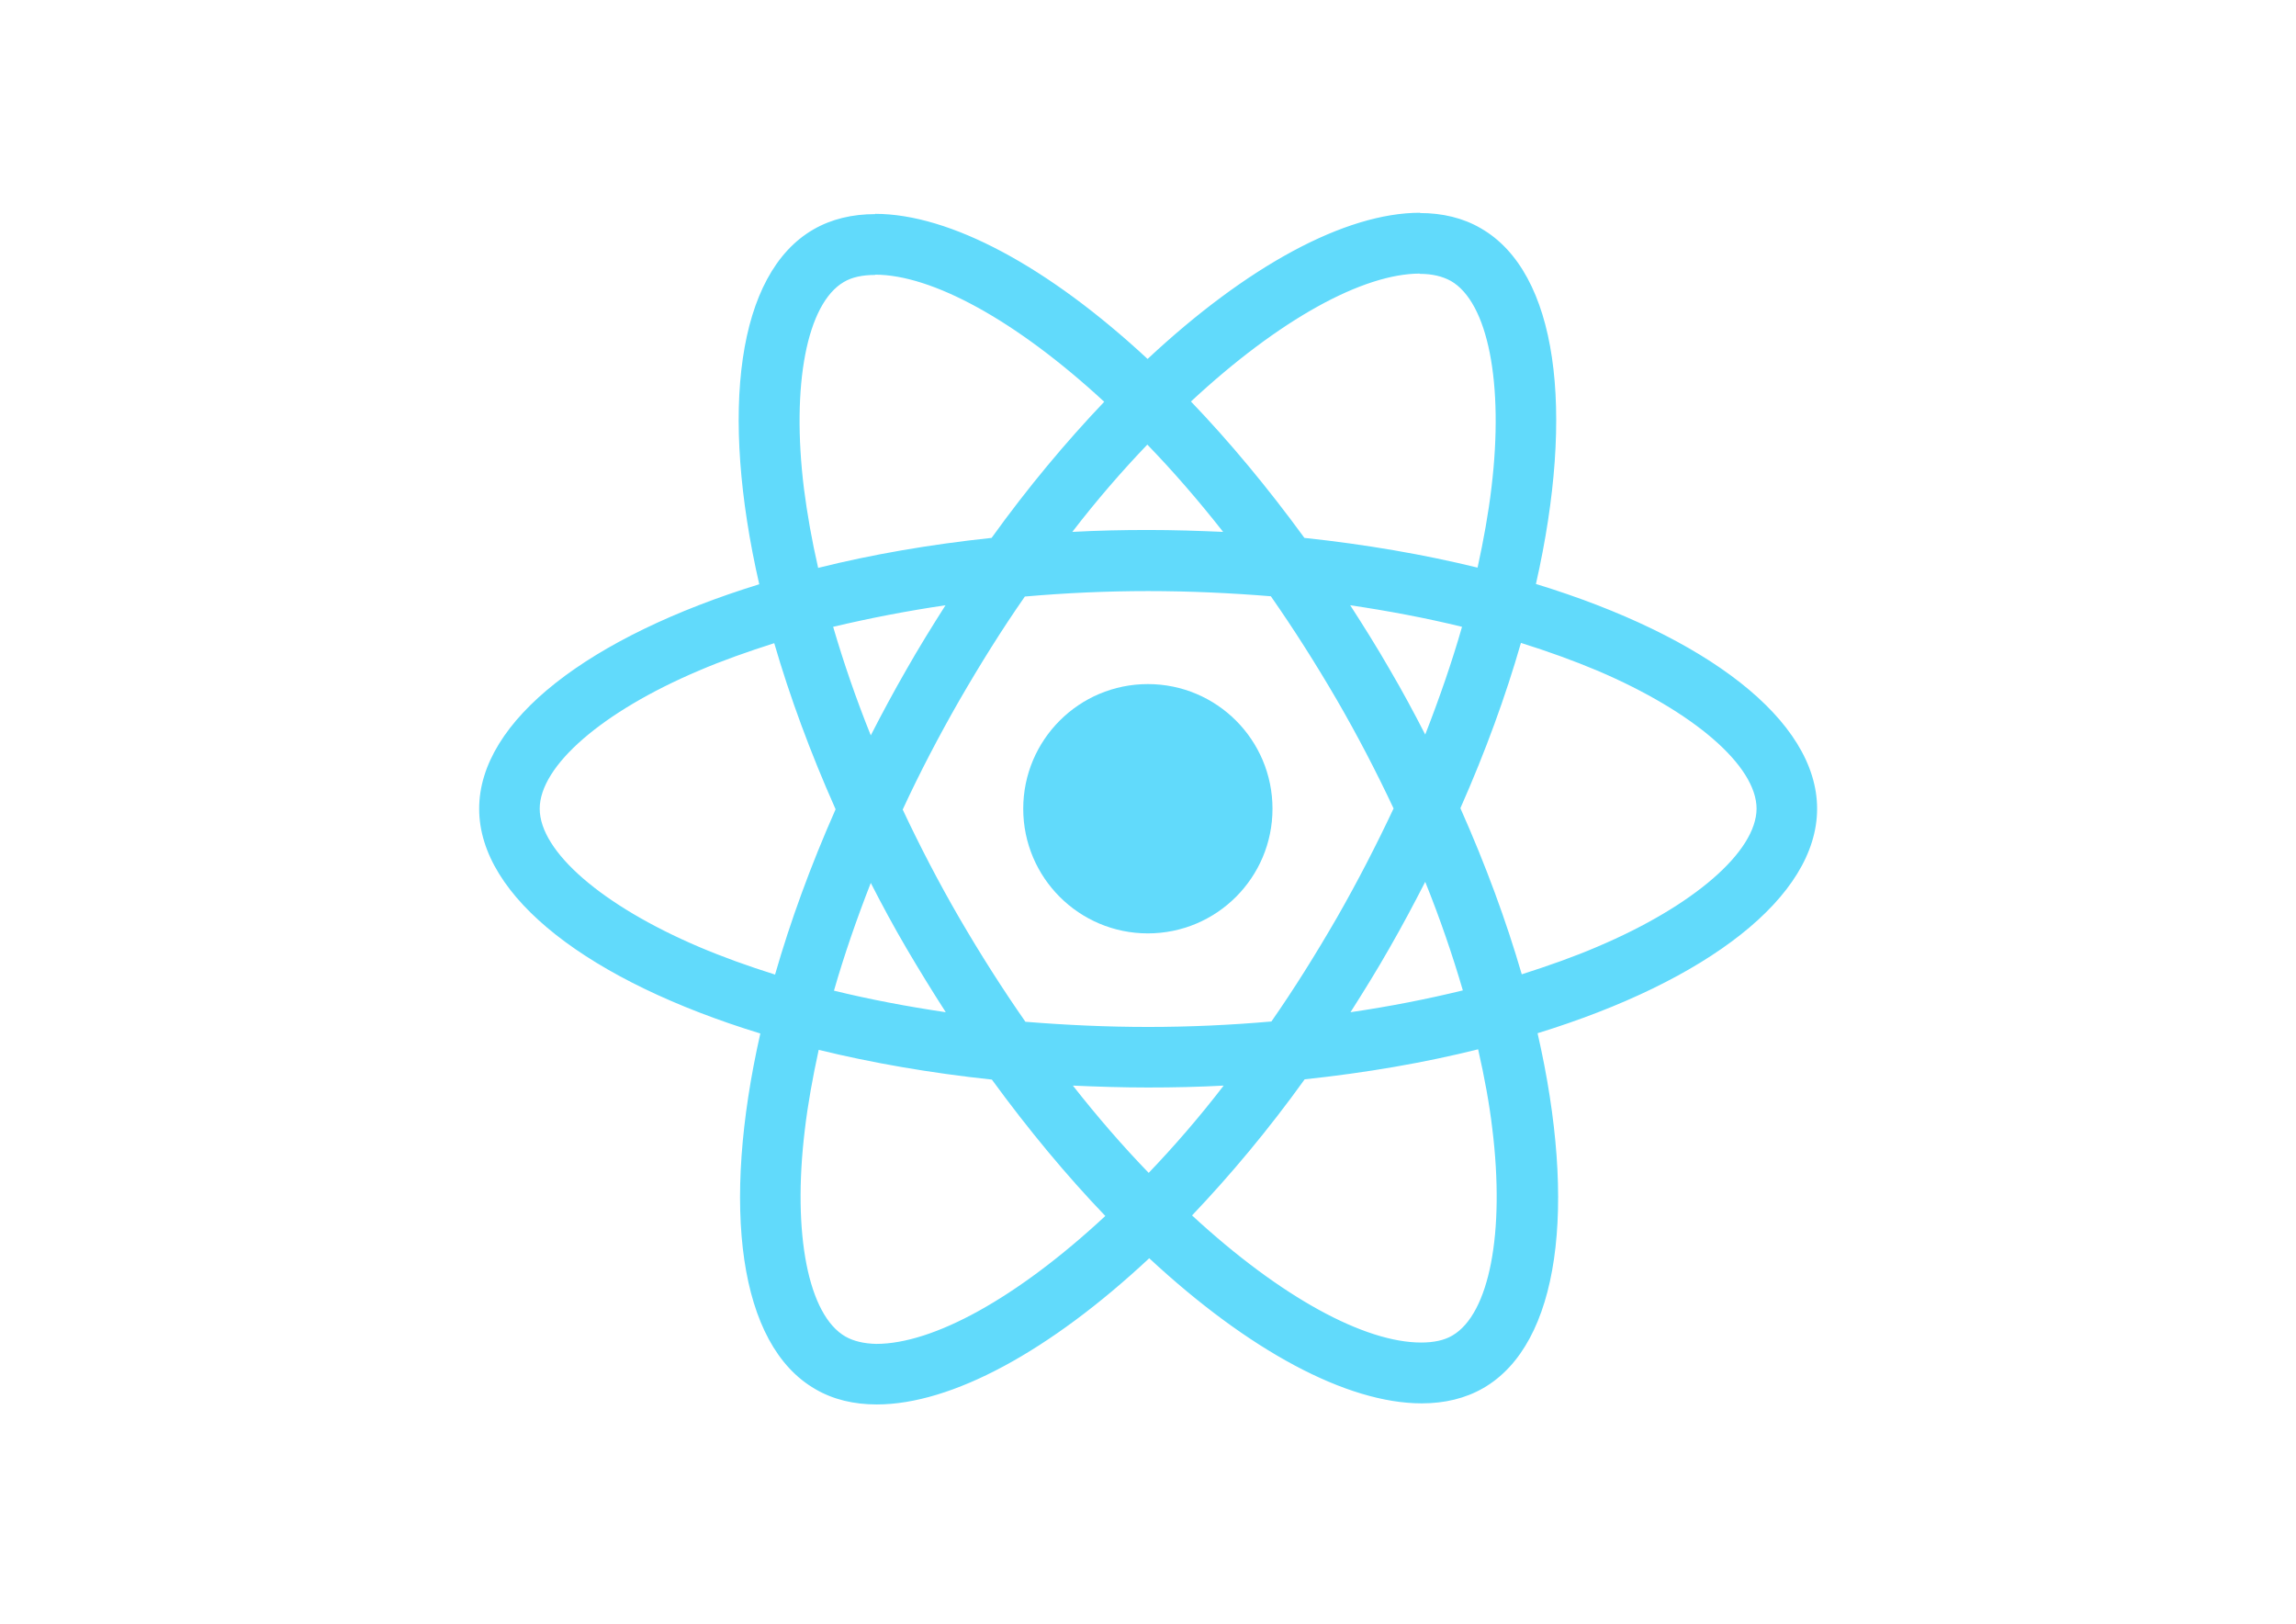
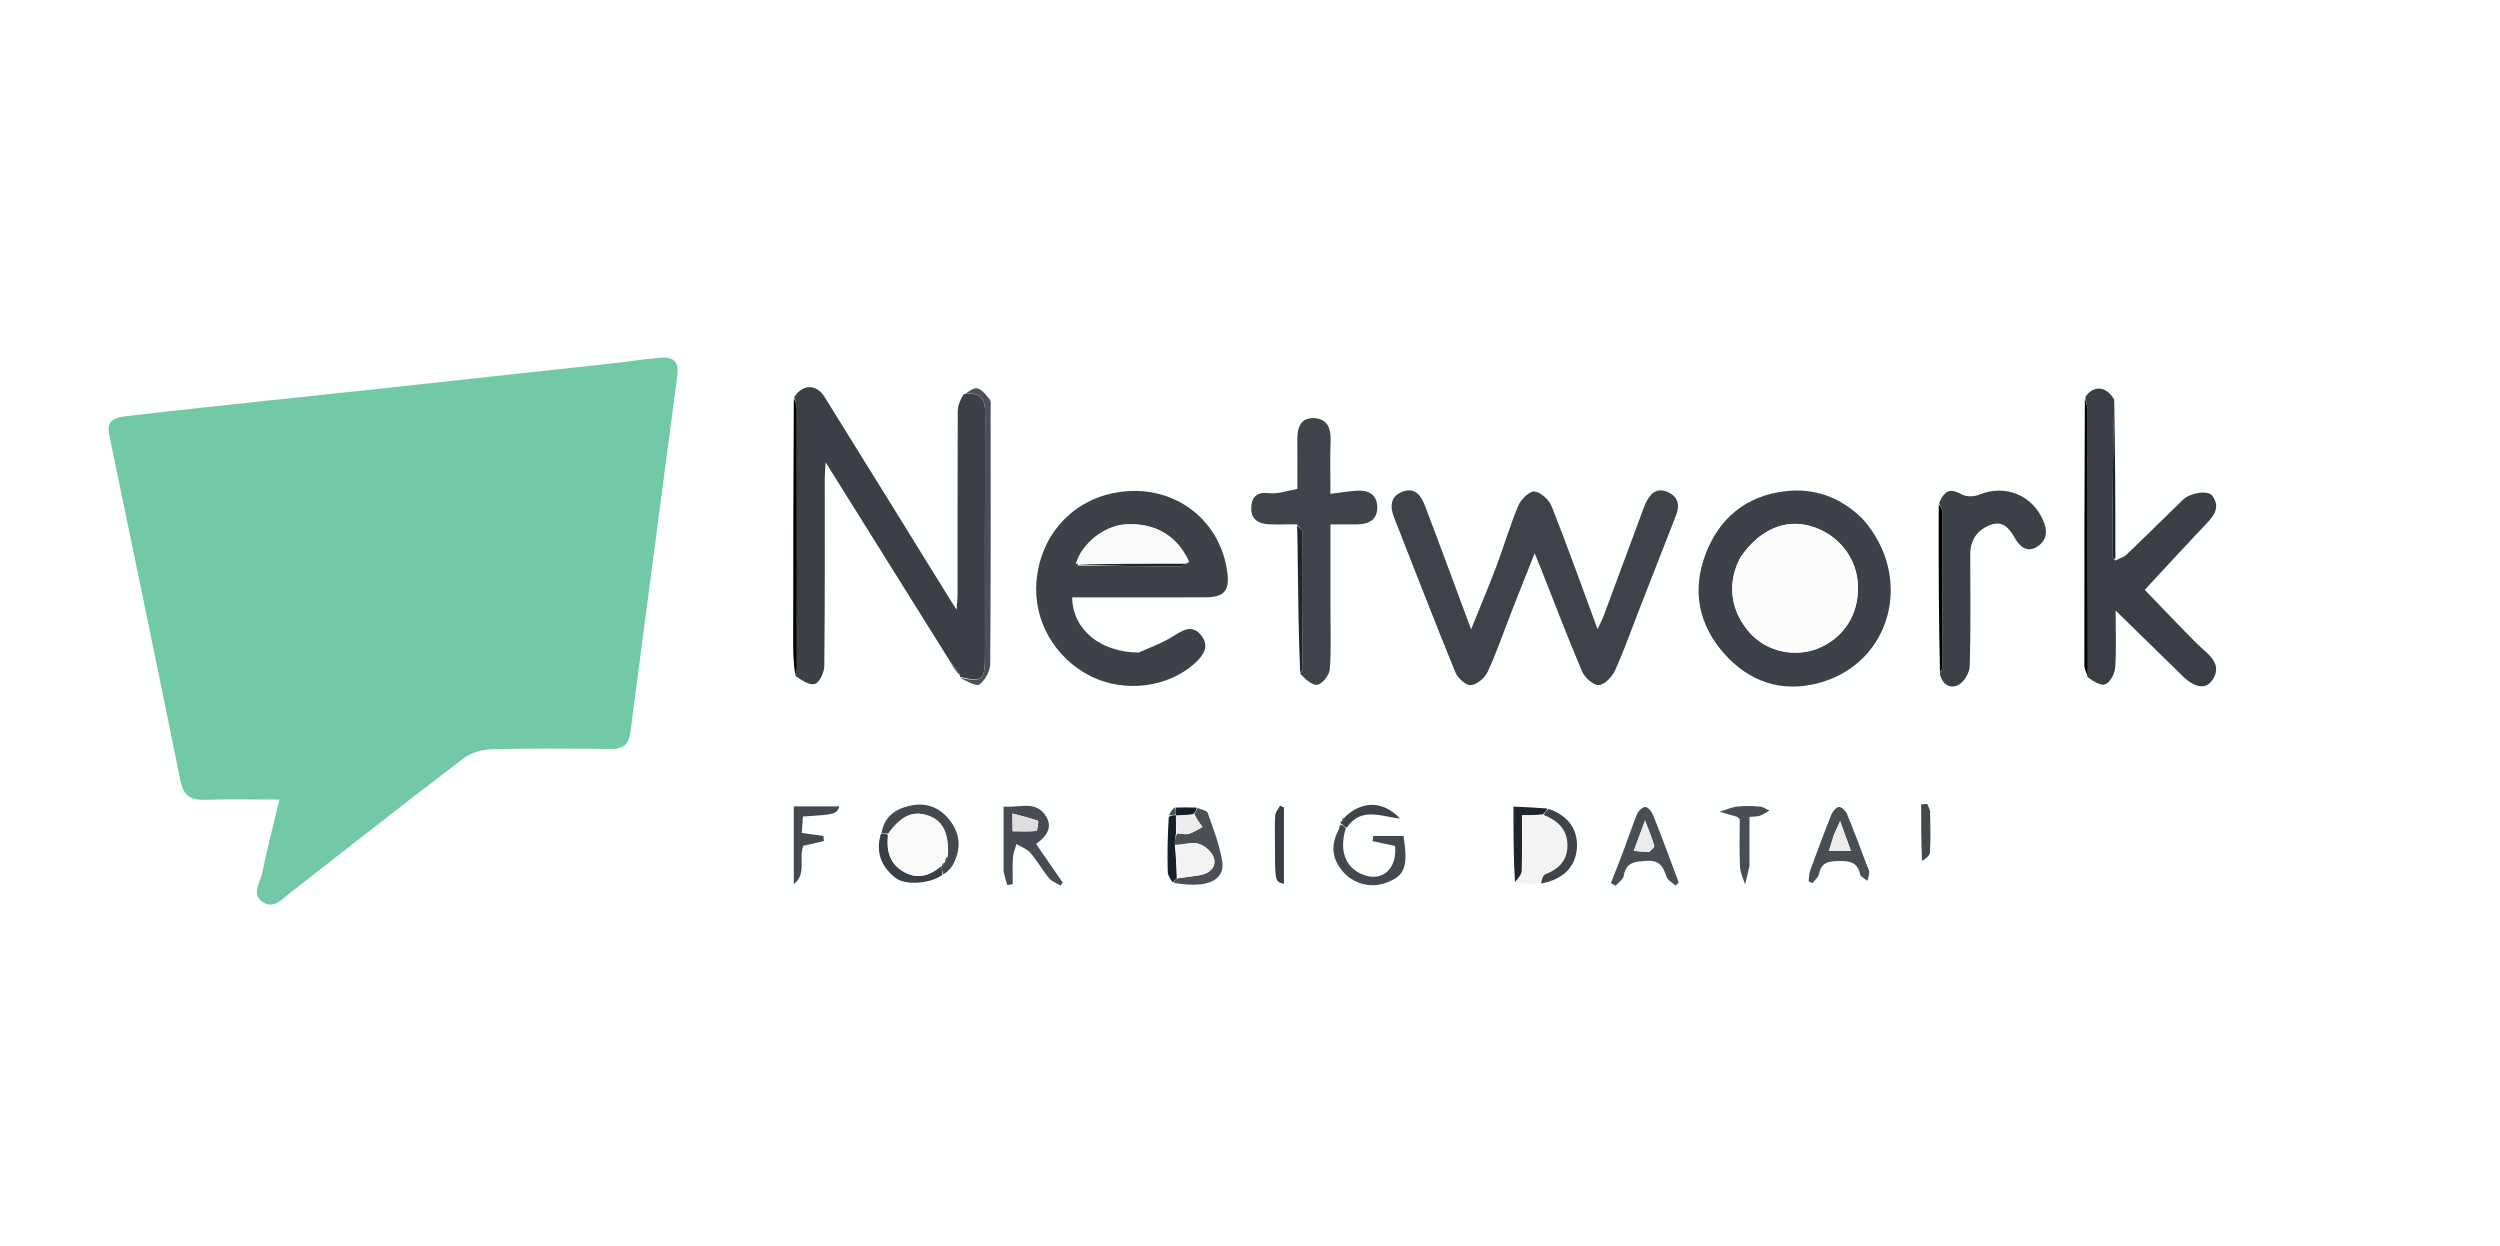
- <svg xmlns="http://www.w3.org/2000/svg" viewBox="0 0 841.9 595.3">
-   <g fill="#61DAFB">
-     <path d="M666.3 296.5c0-32.5-40.7-63.3-103.1-82.4 14.4-63.6 8-114.2-20.2-130.4-6.5-3.8-14.1-5.6-22.4-5.6v22.3c4.6 0 8.3.9 11.4 2.6 13.6 7.8 19.5 37.5 14.9 75.7-1.1 9.4-2.9 19.3-5.1 29.4-19.6-4.8-41-8.5-63.5-10.9-13.5-18.5-27.5-35.3-41.6-50 32.6-30.3 63.2-46.9 84-46.9V78c-27.5 0-63.5 19.6-99.9 53.6-36.4-33.8-72.4-53.2-99.9-53.2v22.3c20.7 0 51.4 16.5 84 46.6-14 14.7-28 31.4-41.3 49.9-22.6 2.4-44 6.1-63.6 11-2.3-10-4-19.7-5.2-29-4.7-38.2 1.1-67.9 14.6-75.8 3-1.8 6.9-2.6 11.5-2.6V78.5c-8.4 0-16 1.8-22.6 5.6-28.1 16.2-34.4 66.7-19.9 130.1-62.2 19.2-102.7 49.9-102.7 82.3 0 32.5 40.7 63.3 103.1 82.4-14.4 63.6-8 114.2 20.2 130.4 6.5 3.8 14.1 5.6 22.5 5.6 27.5 0 63.5-19.6 99.9-53.6 36.4 33.8 72.4 53.2 99.9 53.2 8.4 0 16-1.8 22.6-5.6 28.1-16.2 34.4-66.7 19.9-130.1 62-19.1 102.5-49.9 102.5-82.3zm-130.2-66.7c-3.7 12.9-8.3 26.2-13.5 39.5-4.1-8-8.4-16-13.1-24-4.6-8-9.5-15.8-14.4-23.4 14.2 2.1 27.9 4.7 41 7.9zm-45.8 106.5c-7.8 13.5-15.8 26.3-24.1 38.2-14.9 1.3-30 2-45.2 2-15.1 0-30.2-.7-45-1.9-8.3-11.9-16.4-24.6-24.2-38-7.6-13.1-14.5-26.4-20.8-39.8 6.2-13.4 13.2-26.8 20.7-39.9 7.8-13.5 15.8-26.3 24.1-38.2 14.9-1.3 30-2 45.2-2 15.1 0 30.2.7 45 1.9 8.3 11.9 16.4 24.6 24.2 38 7.6 13.1 14.5 26.4 20.8 39.8-6.3 13.4-13.2 26.8-20.7 39.9zm32.3-13c5.4 13.4 10 26.8 13.8 39.8-13.1 3.2-26.9 5.9-41.2 8 4.9-7.7 9.8-15.6 14.4-23.7 4.6-8 8.9-16.1 13-24.1zM421.2 430c-9.3-9.6-18.6-20.3-27.8-32 9 .4 18.2.7 27.5.7 9.4 0 18.7-.2 27.8-.7-9 11.7-18.3 22.4-27.5 32zm-74.4-58.9c-14.2-2.1-27.9-4.7-41-7.9 3.7-12.9 8.3-26.2 13.5-39.5 4.1 8 8.4 16 13.1 24 4.7 8 9.5 15.8 14.4 23.4zM420.7 163c9.3 9.6 18.6 20.3 27.8 32-9-.4-18.2-.7-27.5-.7-9.4 0-18.7.2-27.8.7 9-11.7 18.3-22.4 27.5-32zm-74 58.9c-4.9 7.7-9.8 15.6-14.4 23.7-4.6 8-8.9 16-13 24-5.4-13.4-10-26.8-13.8-39.8 13.1-3.1 26.9-5.8 41.2-7.9zm-90.5 125.2c-35.4-15.1-58.3-34.9-58.3-50.6 0-15.7 22.9-35.6 58.3-50.6 8.6-3.7 18-7 27.7-10.1 5.7 19.6 13.2 40 22.5 60.9-9.2 20.8-16.6 41.1-22.2 60.6-9.9-3.1-19.3-6.5-28-10.2zM310 490c-13.6-7.8-19.5-37.5-14.9-75.7 1.1-9.4 2.9-19.3 5.1-29.4 19.6 4.8 41 8.5 63.5 10.9 13.5 18.5 27.5 35.3 41.6 50-32.6 30.3-63.2 46.9-84 46.9-4.5-.1-8.3-1-11.3-2.7zm237.2-76.2c4.7 38.2-1.1 67.9-14.6 75.8-3 1.8-6.9 2.6-11.5 2.6-20.7 0-51.4-16.5-84-46.6 14-14.7 28-31.4 41.3-49.9 22.6-2.4 44-6.1 63.6-11 2.3 10.1 4.1 19.8 5.2 29.1zm38.5-66.7c-8.6 3.7-18 7-27.7 10.1-5.7-19.6-13.2-40-22.5-60.9 9.2-20.8 16.6-41.1 22.2-60.6 9.9 3.1 19.3 6.5 28.1 10.2 35.4 15.1 58.3 34.9 58.3 50.6-.1 15.7-23 35.6-58.4 50.6zM320.8 78.4z" />
-     <circle cx="420.9" cy="296.5" r="45.7" />
-     <path d="M520.5 78.1z" />
-   </g>
+ <svg xmlns="http://www.w3.org/2000/svg" version="1.1" id="Layer_1" x="0px" y="0px" width="100%" viewBox="0 0 825 411" enable-background="new 0 0 825 411" xml:space="preserve">
+   <path fill="#FEFFFF" opacity="1" stroke="none" d=" M557,412   C371.333,412 186.167,412 1,412   C1,275 1,138 1,1   C276,1 551,1 826,1   C826,138 826,275 826,412   C736.5,412 647,412 557,412  M387.401,266.158   C386.756,267.144 386.112,268.131 385.308,270.026   C385.298,275.912 385.192,281.801 385.355,287.683   C385.391,288.999 386.372,290.289 387.683,291.875   C390.498,291.883 393.336,292.118 396.124,291.846   C400.593,291.411 404.105,289.006 403.346,284.279   C402.468,278.813 400.394,273.516 398.541,268.251   C398.252,267.43 396.374,267.168 394.488,266.366   C392.364,266.407 390.24,266.449 387.401,266.158  M442.306,271.273   C442.306,271.273 442.201,271.56 441.826,272.219   C441.828,272.717 442.008,273.31 441.804,273.701   C439.053,278.977 439.468,283.329 443.204,287.673   C446.634,291.66 452.302,293.158 457.243,291.382   C463.633,289.085 464.759,286.136 463.163,275.852   C459.839,275.852 456.526,275.852 453.214,275.852   C453.11,276.424 453.006,276.995 452.901,277.567   C455.406,278.107 457.911,278.646 460.381,279.179   C461.072,286.725 456.189,291.081 449.91,288.688   C443.972,286.426 441.827,280.718 444.762,272.962   C449.206,266.071 455.924,269.539 462.008,270.119   C456.341,264.121 449.502,264.253 443.213,269.872   C442.993,270.279 442.774,270.687 442.306,271.273  M510.242,266.659   C506.822,266.506 503.401,266.352 499.446,266.175   C499.446,274.86 499.446,282.95 499.227,291.689   C502.209,291.657 505.192,291.626 508.896,291.562   C515.924,290.188 519.971,286.051 520.381,279.821   C520.783,273.697 517.408,269.053 510.242,266.659  M290.444,275.466   C288.834,281.464 290.965,286.179 295.661,289.805   C298.761,292.198 307.169,291.656 311.666,288.897   C312.6,287.743 313.725,286.694 314.433,285.415   C316.972,280.829 317.038,276.008 314.157,271.711   C310.897,266.848 306.159,264.51 300.11,265.923   C295.213,267.066 291.743,269.686 290.444,275.466  M316.885,223.178   C316.885,223.178 316.677,223.345 316.85,224.002   C319.032,224.716 322.106,226.66 323.198,225.869   C325.086,224.501 326.747,221.444 326.767,219.081   C327.004,190.977 326.923,162.87 326.91,134.764   C326.91,133.773 327.118,132.507 326.61,131.848   C325.486,130.392 324.139,128.594 322.554,128.171   C321.287,127.833 319.534,129.321 317.202,130.171   C316.802,132.041 316.063,133.91 316.055,135.782   C315.97,155.919 316.006,176.057 315.989,196.195   C315.988,197.543 315.821,198.891 315.667,201.21   C314.129,198.766 313.164,197.254 312.22,195.73   C298.845,174.133 285.5,152.519 272.08,130.952   C269.385,126.622 264.857,126.75 261.826,131.943   C261.797,158.974 261.756,186.004 261.758,213.034   C261.758,216.336 261.988,219.637 262.168,223.633   C264.458,224.424 267.09,226.274 268.934,225.679   C270.484,225.18 271.997,221.844 272.02,219.747   C272.247,199.085 272.154,178.419 272.17,157.754   C272.171,156.382 272.321,155.011 272.465,152.569   C286.55,175.102 300.026,196.661 313.681,218.883   C314.67,220.356 315.659,221.828 316.885,223.178  M639.711,222.836   C640.938,226.092 643.728,227.448 646.412,225.944   C648.247,224.916 649.958,221.92 650.019,219.756   C650.362,207.472 650.212,195.174 650.185,182.881   C650.175,178.143 652.554,174.898 656.731,173.252   C660.868,171.621 663.085,174.309 664.952,177.642   C666.422,180.266 668.817,182.35 671.894,180.634   C674.854,178.982 675.914,176.149 674.578,172.577   C671.206,163.566 661.95,159.597 653.082,163.256   C651.478,163.918 649.022,163.991 647.55,163.216   C643.597,161.134 641.98,161.492 639.652,166.859   C639.716,185.278 639.78,203.697 639.711,222.836  M428.164,173.927   C428.194,177.746 428.212,181.566 428.256,185.385   C428.398,197.652 428.549,209.918 428.631,222.93   C430.702,224.048 432.959,226.267 434.789,225.957   C436.445,225.677 438.693,222.719 438.839,220.801   C439.343,214.173 439.047,207.483 439.049,200.816   C439.052,191.703 439.05,182.589 439.05,173.052   C442.386,173.052 445.181,173.078 447.975,173.045   C451.847,173.001 454.658,171.347 454.497,167.198   C454.336,163.036 451.368,161.621 447.533,161.936   C444.866,162.154 442.215,162.573 439.048,162.966   C439.048,156.674 438.878,151.026 439.105,145.394   C439.271,141.309 437.956,138.228 433.743,137.996   C429.145,137.743 428.088,141.189 428.118,145.123   C428.16,150.572 428.129,156.021 428.129,161.352   C424.68,161.935 421.728,163.09 418.962,162.746   C414.96,162.25 413.124,163.722 412.911,167.35   C412.674,171.395 415.319,172.913 418.936,173.03   C421.932,173.127 424.934,173.028 428.164,173.927  M698.051,131.265   C695.094,127.214 690.65,127.124 687.876,131.961   C687.851,161.167 687.81,190.374 687.85,219.58   C687.852,220.918 688.576,222.255 688.766,224.237   C690.815,224.847 693.294,226.449 694.795,225.797   C696.398,225.102 697.872,222.335 698.011,220.373   C698.425,214.508 698.16,208.594 698.16,201.477   C706.178,209.317 713.276,216.252 720.368,223.194   C724.05,226.798 727.65,227.565 729.769,224.838   C732.566,221.241 731.31,218.102 728.125,215.298   C725.631,213.103 723.289,210.727 720.967,208.346   C716.249,203.508 711.592,198.613 707.772,194.64   C714.606,187.29 721.338,179.933 728.214,172.713   C730.853,169.943 732.71,167.15 730.023,163.571   C728.599,161.672 722.757,162.596 720.366,164.92   C714.163,170.949 708.027,177.048 701.764,183.014   C700.775,183.956 699.262,184.349 698.127,184.068   C698.076,166.715 698.025,149.361 698.051,131.265  M119.397,128.883   C109.467,129.938 99.535,130.975 89.607,132.051   C73.733,133.771 57.852,135.442 41.993,137.29   C36.314,137.952 35.204,139.43 36.186,144.194   C43.982,181.989 51.897,219.76 59.531,257.588   C60.55,262.634 62.925,264.107 67.72,263.94   C75.674,263.663 83.645,263.865 92.201,263.865   C90.169,272.402 88.135,280.258 86.491,288.196   C85.84,291.341 82.783,295.223 86.821,297.746   C90.551,300.076 93.29,296.537 95.963,294.461   C114.909,279.75 133.735,264.884 152.817,250.354   C155.331,248.439 159.06,247.332 162.263,247.249   C175.419,246.906 188.591,247.023 201.756,247.153   C205.679,247.192 207.496,245.631 208.003,241.754   C213.127,202.5 218.338,163.258 223.512,124.01   C224.096,119.583 222.482,117.687 218.019,118.04   C213.05,118.432 208.116,119.251 203.157,119.795   C175.54,122.821 147.921,125.821 119.397,128.883  M541.106,200.702   C545.098,190.491 549.08,180.276 553.087,170.071   C554.471,166.546 553.691,163.708 550.127,162.275   C546.631,160.869 544.53,162.968 543.117,165.931   C542.621,166.971 542.256,168.076 541.853,169.16   C537.632,180.534 533.424,191.914 529.186,203.282   C528.73,204.505 528.104,205.666 527.202,207.627   C521.972,193.48 517.236,180.199 512.049,167.097   C511.195,164.939 508.492,162.424 506.408,162.191   C504.768,162.009 501.94,164.741 501.076,166.785   C498.306,173.336 496.324,180.215 493.81,186.881   C491.29,193.565 488.496,200.146 485.46,207.671   C480.172,193.459 475.32,180.21 470.285,167.03   C469.081,163.878 467.142,160.692 462.988,162.201   C458.791,163.725 458.598,167.108 460.081,170.87   C466.779,187.862 473.347,204.907 480.248,221.815   C481.031,223.732 483.709,226.22 485.34,226.103   C487.342,225.959 490.002,223.737 490.918,221.743   C493.963,215.112 496.337,208.174 499,201.366   C501.318,195.443 503.679,189.538 506.433,182.584   C507.535,185.282 508.169,186.796 508.773,188.322   C513.179,199.446 517.42,210.642 522.125,221.638   C522.985,223.65 525.789,226.162 527.582,226.076   C529.477,225.986 531.968,223.4 532.921,221.32   C535.889,214.838 538.252,208.08 541.106,200.702  M375.302,215.393   C363.058,215.255 353.965,207.717 353.81,197.136   C355.435,197.136 357.057,197.136 358.68,197.136   C371.658,197.136 384.637,197.164 397.615,197.123   C404.129,197.102 405.896,194.903 404.962,188.451   C402.331,170.28 385.738,158.904 367.267,162.745   C353.065,165.698 343.266,177.273 342.035,191.823   C340.939,204.79 348.082,217.239 360.035,223.194   C371.022,228.669 385.291,226.919 394.118,219.032   C397.083,216.382 399.339,213.285 396.341,209.587   C393.447,206.019 390.364,207.904 387.142,209.955   C383.736,212.125 379.851,213.542 375.302,215.393  M614.466,171.039   C607.372,164.003 598.661,160.928 588.93,162.119   C576.321,163.663 567.429,170.887 562.905,182.68   C558.279,194.736 560.459,206.126 569.025,215.745   C577.321,225.061 588.029,228.648 600.195,225.392   C624.138,218.983 631.8,190.6 614.466,171.039  M331.186,288.084   C331.591,289.425 331.996,290.767 332.402,292.108   C333.004,291.983 333.607,291.858 334.21,291.733   C334.21,288.815 334.078,285.889 334.264,282.983   C334.36,281.488 335.023,280.028 335.43,278.552   C336.978,279.484 338.879,280.111 340.001,281.41   C342.272,284.039 343.989,287.14 346.206,289.821   C347.121,290.928 348.734,291.457 350.03,292.249   C350.258,291.923 350.485,291.597 350.713,291.271   C347.804,287.052 344.895,282.833 341.907,278.5   C345.26,276.108 347.591,273.052 345.096,269.233   C341.647,263.955 336.259,266.675 331.185,266.16   C331.185,273.605 331.185,280.39 331.186,288.084  M551.863,285.439   C549.728,279.85 547.66,274.234 545.397,268.698   C544.978,267.674 543.778,266.308 542.928,266.301   C542.028,266.294 540.701,267.545 540.282,268.548   C538.681,272.379 537.405,276.344 535.943,280.234   C534.533,283.982 533.044,287.7 531.589,291.431   C532.115,291.718 532.64,292.005 533.165,292.292   C534.094,291.202 535.634,290.217 535.842,289.004   C536.642,284.325 539.715,284.331 543.49,284.092   C547.751,283.823 548.865,286.067 549.945,289.319   C550.335,290.492 551.883,291.281 552.902,292.244   C553.261,291.905 553.619,291.566 553.978,291.227   C553.342,289.547 552.706,287.868 551.863,285.439  M615.965,285.213   C613.834,279.661 611.779,274.078 609.503,268.587   C609.083,267.573 607.758,266.281 606.874,266.299   C606.011,266.316 604.81,267.698 604.394,268.736   C601.933,274.877 599.62,281.079 597.352,287.296   C596.95,288.399 596.999,289.667 596.839,290.858   C597.266,291.052 597.693,291.246 598.12,291.44   C598.863,290.433 600.05,289.513 600.268,288.402   C601.026,284.55 603.496,284.181 606.83,284.137   C610.343,284.09 612.97,284.459 613.829,288.511   C614.011,289.367 615.43,289.96 616.278,290.674   C616.488,289.708 616.83,288.745 616.858,287.773   C616.875,287.167 616.418,286.547 615.965,285.213  M267.579,266.118   C265.672,266.118 263.764,266.118 261.949,266.118   C261.949,275.123 261.949,283.455 261.949,291.786   C266.379,288.21 263.391,283.147 265.129,279.101   C267.397,278.582 269.644,278.068 271.891,277.554   C271.834,276.996 271.778,276.437 271.721,275.879   C269.44,275.558 267.16,275.237 264.598,274.877   C264.732,272.813 264.844,271.101 264.95,269.465   C275.887,268.719 275.887,268.719 277.016,266.118   C274.073,266.118 271.292,266.118 267.579,266.118  M577.327,285.284   C577.327,280.053 577.327,274.822 577.327,269.571   C579,269.42 579.881,269.515 580.619,269.234   C581.774,268.794 582.832,268.101 583.932,267.514   C582.863,267.041 581.821,266.25 580.72,266.159   C578.245,265.954 575.712,265.865 573.256,266.167   C571.272,266.411 569.368,267.297 567.428,267.899   C569.309,268.423 571.194,268.933 573.066,269.487   C573.349,269.571 573.57,269.863 574.113,270.289   C574.113,275.37 573.958,280.682 574.193,285.977   C574.28,287.959 575.272,289.901 575.852,291.861   C576.344,289.977 576.835,288.093 577.327,285.284  M420.741,279.479   C420.741,290.918 420.741,290.918 423.698,291.659   C423.698,283.212 423.698,274.829 423.698,266.446   C423.274,266.262 422.85,266.078 422.426,265.894   C421.866,266.941 420.9,267.959 420.824,269.039   C420.605,272.179 420.744,275.344 420.741,279.479  M634.539,284.433   C635.353,283.413 636.807,282.431 636.87,281.366   C637.134,276.902 637.036,272.412 636.936,267.934   C636.916,267.041 636.306,266.161 635.968,265.274   C635.306,265.336 634.644,265.398 633.982,265.46   C633.982,271.56 633.982,277.661 634.539,284.433  z" />
+   <path fill="#72C9A5" opacity="1" stroke="none" d=" M119.849,128.857   C147.921,125.821 175.54,122.821 203.157,119.795   C208.116,119.251 213.05,118.432 218.019,118.04   C222.482,117.687 224.096,119.583 223.512,124.01   C218.338,163.258 213.127,202.5 208.003,241.754   C207.496,245.631 205.679,247.192 201.756,247.153   C188.591,247.023 175.419,246.906 162.263,247.249   C159.06,247.332 155.331,248.439 152.817,250.354   C133.735,264.884 114.909,279.75 95.963,294.461   C93.29,296.537 90.551,300.076 86.821,297.746   C82.783,295.223 85.84,291.341 86.491,288.196   C88.135,280.258 90.169,272.402 92.201,263.865   C83.645,263.865 75.674,263.663 67.72,263.94   C62.925,264.107 60.55,262.634 59.531,257.588   C51.897,219.76 43.982,181.989 36.186,144.194   C35.204,139.43 36.314,137.952 41.993,137.29   C57.852,135.442 73.733,133.771 89.607,132.051   C99.535,130.975 109.467,129.938 119.849,128.857  z" />
+   <path fill="#3B3F46" opacity="1" stroke="none" d=" M313.502,218.221   C300.026,196.661 286.55,175.102 272.465,152.569   C272.321,155.011 272.171,156.382 272.17,157.754   C272.154,178.419 272.247,199.085 272.02,219.747   C271.997,221.844 270.484,225.18 268.934,225.679   C267.09,226.274 264.458,224.424 262.434,222.997   C262.788,221.706 262.951,221.052 262.951,220.398   C262.965,191.847 262.975,163.295 262.928,134.743   C262.926,133.51 262.384,132.278 262.093,131.046   C264.857,126.75 269.385,126.622 272.08,130.952   C285.5,152.519 298.845,174.133 312.22,195.73   C313.164,197.254 314.129,198.766 315.667,201.21   C315.821,198.891 315.988,197.543 315.989,196.195   C316.006,176.057 315.97,155.919 316.055,135.782   C316.063,133.91 316.802,132.041 318.024,130.1   C323.921,129.217 325.106,131.906 325.089,136.388   C324.991,162.859 325.042,189.331 325.04,215.802   C325.04,224.661 324.482,225.161 316.677,223.345   C316.677,223.345 316.885,223.178 316.829,222.87   C315.682,221.115 314.592,219.668 313.502,218.221  z" />
+   <path fill="#3E4249" opacity="1" stroke="none" d=" M540.978,201.066   C538.252,208.08 535.889,214.838 532.921,221.32   C531.968,223.4 529.477,225.986 527.582,226.076   C525.789,226.162 522.985,223.65 522.125,221.638   C517.42,210.642 513.179,199.446 508.773,188.322   C508.169,186.796 507.535,185.282 506.433,182.584   C503.679,189.538 501.318,195.443 499,201.366   C496.337,208.174 493.963,215.112 490.918,221.743   C490.002,223.737 487.342,225.959 485.34,226.103   C483.709,226.22 481.031,223.732 480.248,221.815   C473.347,204.907 466.779,187.862 460.081,170.87   C458.598,167.108 458.791,163.725 462.988,162.201   C467.142,160.692 469.081,163.878 470.285,167.03   C475.32,180.21 480.172,193.459 485.46,207.671   C488.496,200.146 491.29,193.565 493.81,186.881   C496.324,180.215 498.306,173.336 501.076,166.785   C501.94,164.741 504.768,162.009 506.408,162.191   C508.492,162.424 511.195,164.939 512.049,167.097   C517.236,180.199 521.972,193.48 527.202,207.627   C528.104,205.666 528.73,204.505 529.186,203.282   C533.424,191.914 537.632,180.534 541.853,169.16   C542.256,168.076 542.621,166.971 543.117,165.931   C544.53,162.968 546.631,160.869 550.127,162.275   C553.691,163.708 554.471,166.546 553.087,170.071   C549.08,180.276 545.098,190.491 540.978,201.066  z" />
+   <path fill="#3D4148" opacity="1" stroke="none" d=" M375.738,215.341   C379.851,213.542 383.736,212.125 387.142,209.955   C390.364,207.904 393.447,206.019 396.341,209.587   C399.339,213.285 397.083,216.382 394.118,219.032   C385.291,226.919 371.022,228.669 360.035,223.194   C348.082,217.239 340.939,204.79 342.035,191.823   C343.266,177.273 353.065,165.698 367.267,162.745   C385.738,158.904 402.331,170.28 404.962,188.451   C405.896,194.903 404.129,197.102 397.615,197.123   C384.637,197.164 371.658,197.136 358.68,197.136   C357.057,197.136 355.435,197.136 353.81,197.136   C353.965,207.717 363.058,215.255 375.738,215.341  M392.438,185.409   C388.636,176.821 381.149,172.427 371.398,173.062   C364.321,173.523 357.027,179.288 355.591,186.611   C366.666,186.739 377.74,186.893 388.815,186.953   C389.879,186.959 390.946,186.38 392.438,185.409  z" />
+   <path fill="#3D4149" opacity="1" stroke="none" d=" M614.716,171.291   C631.8,190.6 624.138,218.983 600.195,225.392   C588.029,228.648 577.321,225.061 569.025,215.745   C560.459,206.126 558.279,194.736 562.905,182.68   C567.429,170.887 576.321,163.663 588.93,162.119   C598.661,160.928 607.372,164.003 614.716,171.291  M574.274,184.047   C569.894,192.219 571.015,201.083 576.851,208.152   C583.339,216.011 593.422,216.519 599.57,214.133   C608.375,210.716 613.553,202.693 613.112,192.997   C612.701,183.98 606.589,176.321 597.693,173.676   C589.131,171.131 580.738,174.678 574.274,184.047  z" />
+   <path fill="#3A3F46" opacity="1" stroke="none" d=" M688.137,131.064   C690.65,127.124 695.094,127.214 697.711,131.924   C697.266,149.498 697.151,166.412 697.095,183.326   C697.093,183.882 697.679,184.44 697.99,184.996   C699.262,184.349 700.775,183.956 701.764,183.014   C708.027,177.048 714.163,170.949 720.366,164.92   C722.757,162.596 728.599,161.672 730.023,163.571   C732.71,167.15 730.853,169.943 728.214,172.713   C721.338,179.933 714.606,187.29 707.772,194.64   C711.592,198.613 716.249,203.508 720.967,208.346   C723.289,210.727 725.631,213.103 728.125,215.298   C731.31,218.102 732.566,221.241 729.769,224.838   C727.65,227.565 724.05,226.798 720.368,223.194   C713.276,216.252 706.178,209.317 698.16,201.477   C698.16,208.594 698.425,214.508 698.011,220.373   C697.872,222.335 696.398,225.102 694.795,225.797   C693.294,226.449 690.815,224.847 688.854,223.408   C688.949,193.65 688.968,164.721 688.927,135.793   C688.924,134.216 688.412,132.64 688.137,131.064  z" />
+   <path fill="#40434A" opacity="1" stroke="none" d=" M427.934,173.016   C424.934,173.028 421.932,173.127 418.936,173.03   C415.319,172.913 412.674,171.395 412.911,167.35   C413.124,163.722 414.96,162.25 418.962,162.746   C421.728,163.09 424.68,161.935 428.129,161.352   C428.129,156.021 428.16,150.572 428.118,145.123   C428.088,141.189 429.145,137.743 433.743,137.996   C437.956,138.228 439.271,141.309 439.105,145.394   C438.878,151.026 439.048,156.674 439.048,162.966   C442.215,162.573 444.866,162.154 447.533,161.936   C451.368,161.621 454.336,163.036 454.497,167.198   C454.658,171.347 451.847,173.001 447.975,173.045   C445.181,173.078 442.386,173.052 439.05,173.052   C439.05,182.589 439.052,191.703 439.049,200.816   C439.047,207.483 439.343,214.173 438.839,220.801   C438.693,222.719 436.445,225.677 434.789,225.957   C432.959,226.267 430.702,224.048 429.023,222.301   C429.561,221.374 429.833,221.077 429.835,220.78   C429.902,205.798 429.984,190.815 429.905,175.834   C429.9,174.891 428.62,173.955 427.934,173.016  z" />
+   <path fill="#3C4047" opacity="1" stroke="none" d=" M639.907,165.944   C641.98,161.492 643.597,161.134 647.55,163.216   C649.022,163.991 651.478,163.918 653.082,163.256   C661.95,159.597 671.206,163.566 674.578,172.577   C675.914,176.149 674.854,178.982 671.894,180.634   C668.817,182.35 666.422,180.266 664.952,177.642   C663.085,174.309 660.868,171.621 656.731,173.252   C652.554,174.898 650.175,178.143 650.185,182.881   C650.212,195.174 650.362,207.472 650.019,219.756   C649.958,221.92 648.247,224.916 646.412,225.944   C643.728,227.448 640.938,226.092 640.128,222.22   C640.673,221.129 640.912,220.654 640.913,220.179   C640.945,203.131 640.974,186.082 640.923,169.033   C640.92,168.002 640.261,166.974 639.907,165.944  z" />
+   <path fill="#F3F3F3" opacity="1" stroke="none" d=" M508.174,291.595   C505.192,291.626 502.209,291.657 499.824,291.383   C501.026,289.823 502.115,288.584 502.155,287.311   C502.342,281.405 502.238,275.489 502.238,268.984   C504.814,268.984 506.91,268.984 509.28,269.194   C514.051,270.821 517.054,273.592 517.244,278.535   C517.443,283.697 514.585,286.694 509.952,288.518   C509.089,288.858 508.753,290.535 508.174,291.595  z" />
+   <path fill="#474B52" opacity="1" stroke="none" d=" M331.185,287.63   C331.185,280.39 331.185,273.605 331.185,266.16   C336.259,266.675 341.647,263.955 345.096,269.233   C347.591,273.052 345.26,276.108 341.907,278.5   C344.895,282.833 347.804,287.052 350.713,291.271   C350.485,291.597 350.258,291.923 350.03,292.249   C348.734,291.457 347.121,290.928 346.206,289.821   C343.989,287.14 342.272,284.039 340.001,281.41   C338.879,280.111 336.978,279.484 335.43,278.552   C335.023,280.028 334.36,281.488 334.264,282.983   C334.078,285.889 334.21,288.815 334.21,291.733   C333.607,291.858 333.004,291.983 332.402,292.108   C331.996,290.767 331.591,289.425 331.185,287.63  M334.169,274.386   C336.802,274.377 339.449,274.487 342.051,274.199   C342.354,274.166 342.774,270.962 342.531,270.871   C339.969,269.921 337.284,269.306 334.097,268.455   C334.097,271.033 334.097,272.345 334.169,274.386  z" />
+   <path fill="#4C5056" opacity="1" stroke="none" d=" M316.763,223.674   C324.482,225.161 325.04,224.661 325.04,215.802   C325.042,189.331 324.991,162.859 325.089,136.388   C325.106,131.906 323.921,129.217 318.422,130.014   C319.534,129.321 321.287,127.833 322.554,128.171   C324.139,128.594 325.486,130.392 326.61,131.848   C327.118,132.507 326.91,133.773 326.91,134.764   C326.923,162.87 327.004,190.977 326.767,219.081   C326.747,221.444 325.086,224.501 323.198,225.869   C322.106,226.66 319.032,224.716 316.763,223.674  z" />
+   <path fill="#494D54" opacity="1" stroke="none" d=" M551.967,285.814   C552.706,287.868 553.342,289.547 553.978,291.227   C553.619,291.566 553.261,291.905 552.902,292.244   C551.883,291.281 550.335,290.492 549.945,289.319   C548.865,286.067 547.751,283.823 543.49,284.092   C539.715,284.331 536.642,284.325 535.842,289.004   C535.634,290.217 534.094,291.202 533.165,292.292   C532.64,292.005 532.115,291.718 531.589,291.431   C533.044,287.7 534.533,283.982 535.943,280.234   C537.405,276.344 538.681,272.379 540.282,268.548   C540.701,267.545 542.028,266.294 542.928,266.301   C543.778,266.308 544.978,267.674 545.397,268.698   C547.66,274.234 549.728,279.85 551.967,285.814  M544.235,281.18   C544.826,280.494 546.036,279.639 545.902,279.149   C545.239,276.714 544.223,274.375 542.862,270.756   C541.371,274.774 540.332,277.571 539.137,280.79   C540.86,280.955 542.093,281.073 544.235,281.18  z" />
+   <path fill="#494D54" opacity="1" stroke="none" d=" M616.069,285.573   C616.418,286.547 616.875,287.167 616.858,287.773   C616.83,288.745 616.488,289.708 616.278,290.674   C615.43,289.96 614.011,289.367 613.829,288.511   C612.97,284.459 610.343,284.09 606.83,284.137   C603.496,284.181 601.026,284.55 600.268,288.402   C600.05,289.513 598.863,290.433 598.12,291.44   C597.693,291.246 597.266,291.052 596.839,290.858   C596.999,289.667 596.95,288.399 597.352,287.296   C599.62,281.079 601.933,274.877 604.394,268.736   C604.81,267.698 606.011,266.316 606.874,266.299   C607.758,266.281 609.083,267.573 609.503,268.587   C611.779,274.078 613.834,279.661 616.069,285.573  M605.076,275.832   C604.579,277.455 604.082,279.079 603.565,280.771   C606.21,280.771 608.219,280.771 610.792,280.771   C609.584,277.443 608.581,274.68 607.238,270.983   C606.288,273.046 605.823,274.056 605.076,275.832  z" />
+   <path fill="#44484F" opacity="1" stroke="none" d=" M444.126,273.302   C441.827,280.718 443.972,286.426 449.91,288.688   C456.189,291.081 461.072,286.725 460.381,279.179   C457.911,278.646 455.406,278.107 452.901,277.567   C453.006,276.995 453.11,276.424 453.214,275.852   C456.526,275.852 459.839,275.852 463.163,275.852   C464.759,286.136 463.633,289.085 457.243,291.382   C452.302,293.158 446.634,291.66 443.204,287.673   C439.468,283.329 439.053,278.977 441.804,273.701   C442.008,273.31 441.828,272.717 442.399,272.113   C443.356,272.438 443.741,272.87 444.126,273.302  z" />
+   <path fill="#44484F" opacity="1" stroke="none" d=" M268.045,266.118   C271.292,266.118 274.073,266.118 277.016,266.118   C275.887,268.719 275.887,268.719 264.95,269.465   C264.844,271.101 264.732,272.813 264.598,274.877   C267.16,275.237 269.44,275.558 271.721,275.879   C271.778,276.437 271.834,276.996 271.891,277.554   C269.644,278.068 267.397,278.582 265.129,279.101   C263.391,283.147 266.379,288.21 261.949,291.786   C261.949,283.455 261.949,275.123 261.949,266.118   C263.764,266.118 265.672,266.118 268.045,266.118  z" />
+   <path fill="#4C5056" opacity="1" stroke="none" d=" M395.231,266.647   C396.374,267.168 398.252,267.43 398.541,268.251   C400.394,273.516 402.468,278.813 403.346,284.279   C404.105,289.006 400.593,291.411 396.124,291.846   C393.336,292.118 390.498,291.883 387.422,291.368   C387.549,290.544 387.937,290.227 388.704,289.841   C391.317,289.464 393.555,289.192 395.78,288.838   C398.968,288.33 401.4,286.376 400.616,283.258   C400.124,281.303 397.656,279.09 395.627,278.478   C393.328,277.784 390.528,278.751 387.688,278.779   C387.643,277.371 387.858,276.178 388.504,275.034   C390.091,275.128 391.342,275.478 392.38,275.149   C393.938,274.656 395.346,273.689 396.818,272.923   C395.869,271.583 394.919,270.242 394.141,268.625   C394.619,267.781 394.925,267.214 395.231,266.647  z" />
+   <path fill="#494D54" opacity="1" stroke="none" d=" M577.327,285.746   C576.835,288.093 576.344,289.977 575.852,291.861   C575.272,289.901 574.28,287.959 574.193,285.977   C573.958,280.682 574.113,275.37 574.113,270.289   C573.57,269.863 573.349,269.571 573.066,269.487   C571.194,268.933 569.309,268.423 567.428,267.899   C569.368,267.297 571.272,266.411 573.256,266.167   C575.712,265.865 578.245,265.954 580.72,266.159   C581.821,266.25 582.863,267.041 583.932,267.514   C582.832,268.101 581.774,268.794 580.619,269.234   C579.881,269.515 579,269.42 577.327,269.571   C577.327,274.822 577.327,280.053 577.327,285.746  z" />
+   <path fill="#44484F" opacity="1" stroke="none" d=" M290.907,274.972   C291.743,269.686 295.213,267.066 300.11,265.923   C306.159,264.51 310.897,266.848 314.157,271.711   C317.038,276.008 316.972,280.829 314.433,285.415   C313.725,286.694 312.6,287.743 311.334,288.577   C310.876,287.423 310.749,286.59 310.63,285.776   C310.637,285.796 310.65,285.76 310.948,285.708   C311.359,285.299 311.473,284.942 311.616,284.661   C311.647,284.738 311.498,284.664 311.874,284.603   C312.458,283.846 312.666,283.15 312.826,282.06   C313.204,274.779 310.948,270.581 305.992,269.043   C300.994,267.491 297.146,269.374 293.08,275.109   C292.067,275.037 291.487,275.004 290.907,274.972  z" />
+   <path fill="#40434A" opacity="1" stroke="none" d=" M508.535,291.579   C508.753,290.535 509.089,288.858 509.952,288.518   C514.585,286.694 517.443,283.697 517.244,278.535   C517.054,273.592 514.051,270.821 509.448,268.951   C509.9,267.979 510.459,267.461 511.018,266.943   C517.408,269.053 520.783,273.697 520.381,279.821   C519.971,286.051 515.924,290.188 508.535,291.579  z" />
+   <path fill="#3A3F46" opacity="1" stroke="none" d=" M420.741,278.989   C420.744,275.344 420.605,272.179 420.824,269.039   C420.9,267.959 421.866,266.941 422.426,265.894   C422.85,266.078 423.274,266.262 423.698,266.446   C423.698,274.829 423.698,283.212 423.698,291.659   C420.741,290.918 420.741,290.918 420.741,278.989  z" />
+   <path fill="#202630" opacity="1" stroke="none" d=" M428.049,173.472   C428.62,173.955 429.9,174.891 429.905,175.834   C429.984,190.815 429.902,205.798 429.835,220.78   C429.833,221.077 429.561,221.374 429.056,221.928   C428.549,209.918 428.398,197.652 428.256,185.385   C428.212,181.566 428.194,177.746 428.049,173.472  z" />
+   <path fill="#3A3F46" opacity="1" stroke="none" d=" M310.623,285.756   C310.749,286.59 310.876,287.423 311.006,288.681   C307.169,291.656 298.761,292.198 295.661,289.805   C290.965,286.179 288.834,281.464 290.675,275.219   C291.487,275.004 292.067,275.037 292.993,275.515   C292.378,281.027 293.759,285.209 298.379,287.777   C302.871,290.274 306.954,288.942 310.623,285.756  z" />
+   <path fill="#000000" opacity="1" stroke="none" d=" M688.006,131.512   C688.412,132.64 688.924,134.216 688.927,135.793   C688.968,164.721 688.949,193.65 688.953,223.085   C688.576,222.255 687.852,220.918 687.85,219.58   C687.81,190.374 687.851,161.167 688.006,131.512  z" />
+   <path fill="#000000" opacity="1" stroke="none" d=" M261.96,131.495   C262.384,132.278 262.926,133.51 262.928,134.743   C262.975,163.295 262.965,191.847 262.951,220.398   C262.951,221.052 262.788,221.706 262.406,222.65   C261.988,219.637 261.758,216.336 261.758,213.034   C261.756,186.004 261.797,158.974 261.96,131.495  z" />
+   <path fill="#40434A" opacity="1" stroke="none" d=" M444.444,273.132   C443.741,272.87 443.356,272.438 442.586,271.783   C442.201,271.56 442.306,271.273 442.75,271.025   C443.41,270.375 443.627,269.972 443.845,269.569   C449.502,264.253 456.341,264.121 462.008,270.119   C455.924,269.539 449.206,266.071 444.444,273.132  z" />
+   <path fill="#202630" opacity="1" stroke="none" d=" M510.63,266.801   C510.459,267.461 509.9,267.979 509.173,268.741   C506.91,268.984 504.814,268.984 502.238,268.984   C502.238,275.489 502.342,281.405 502.155,287.311   C502.115,288.584 501.026,289.823 499.933,291.059   C499.446,282.95 499.446,274.86 499.446,266.175   C503.401,266.352 506.822,266.506 510.63,266.801  z" />
+   <path fill="#44484F" opacity="1" stroke="none" d=" M634.261,284.098   C633.982,277.661 633.982,271.56 633.982,265.46   C634.644,265.398 635.306,265.336 635.968,265.274   C636.306,266.161 636.916,267.041 636.936,267.934   C637.036,272.412 637.134,276.902 636.87,281.366   C636.807,282.431 635.353,283.413 634.261,284.098  z" />
+   <path fill="#161F2C" opacity="1" stroke="none" d=" M388.073,274.985   C387.858,276.178 387.643,277.371 387.717,279.236   C388.112,283.242 388.218,286.576 388.324,289.91   C387.937,290.227 387.549,290.544 387.04,291.226   C386.372,290.289 385.391,288.999 385.355,287.683   C385.192,281.801 385.298,275.912 385.703,269.56   C386.726,269.057 387.353,269.019 388.003,269.003   C388.025,269.025 388.069,269.069 388.065,269.492   C388.065,271.604 388.069,273.295 388.073,274.985  z" />
+   <path fill="#000000" opacity="1" stroke="none" d=" M639.78,166.402   C640.261,166.974 640.92,168.002 640.923,169.033   C640.974,186.082 640.945,203.131 640.913,220.179   C640.912,220.654 640.673,221.129 640.195,221.86   C639.78,203.697 639.716,185.278 639.78,166.402  z" />
+   <path fill="#161F2C" opacity="1" stroke="none" d=" M698.059,184.532   C697.679,184.44 697.093,183.882 697.095,183.326   C697.151,166.412 697.266,149.498 697.673,132.296   C698.025,149.361 698.076,166.715 698.059,184.532  z" />
+   <path fill="#161F2C" opacity="1" stroke="none" d=" M394.86,266.506   C394.925,267.214 394.619,267.781 393.722,268.67   C391.443,269.018 389.756,269.043 388.069,269.069   C388.069,269.069 388.025,269.025 388.019,268.691   C388.048,267.735 388.082,267.113 388.116,266.49   C390.24,266.449 392.364,266.407 394.86,266.506  z" />
+   <path fill="#4C5056" opacity="1" stroke="none" d=" M313.591,218.552   C314.592,219.668 315.682,221.115 316.71,222.931   C315.659,221.828 314.67,220.356 313.591,218.552  z" />
+   <path fill="#4C5056" opacity="1" stroke="none" d=" M387.759,266.324   C388.082,267.113 388.048,267.735 387.997,268.669   C387.353,269.019 386.726,269.057 385.782,269.106   C386.112,268.131 386.756,267.144 387.759,266.324  z" />
+   <path fill="#44484F" opacity="1" stroke="none" d=" M443.529,269.72   C443.627,269.972 443.41,270.375 442.874,270.936   C442.774,270.687 442.993,270.279 443.529,269.72  z" />
+   <path fill="#F9F9F9" opacity="1" stroke="none" d=" M354.996,186.025   C357.027,179.288 364.321,173.523 371.398,173.062   C381.149,172.427 388.636,176.821 391.757,185.7   C379.049,186.002 367.023,186.014 354.996,186.025  z" />
+   <path fill="#202630" opacity="1" stroke="none" d=" M355.293,186.318   C367.023,186.014 379.049,186.002 391.544,186.032   C390.946,186.38 389.879,186.959 388.815,186.953   C377.74,186.893 366.666,186.739 355.293,186.318  z" />
+   <path fill="#FCFCFC" opacity="1" stroke="none" d=" M574.474,183.725   C580.738,174.678 589.131,171.131 597.693,173.676   C606.589,176.321 612.701,183.98 613.112,192.997   C613.553,202.693 608.375,210.716 599.57,214.133   C593.422,216.519 583.339,216.011 576.851,208.152   C571.015,201.083 569.894,192.219 574.474,183.725  z" />
+   <path fill="#DEDEDF" opacity="1" stroke="none" d=" M334.133,274.021   C334.097,272.345 334.097,271.033 334.097,268.455   C337.284,269.306 339.969,269.921 342.531,270.871   C342.774,270.962 342.354,274.166 342.051,274.199   C339.449,274.487 336.802,274.377 334.133,274.021  z" />
+   <path fill="#ECECED" opacity="1" stroke="none" d=" M543.781,281.185   C542.093,281.073 540.86,280.955 539.137,280.79   C540.332,277.571 541.371,274.774 542.862,270.756   C544.223,274.375 545.239,276.714 545.902,279.149   C546.036,279.639 544.826,280.494 543.781,281.185  z" />
+   <path fill="#ECECED" opacity="1" stroke="none" d=" M605.217,275.449   C605.823,274.056 606.288,273.046 607.238,270.983   C608.581,274.68 609.584,277.443 610.792,280.771   C608.219,280.771 606.21,280.771 603.565,280.771   C604.082,279.079 604.579,277.455 605.217,275.449  z" />
+   <path fill="#F3F3F3" opacity="1" stroke="none" d=" M388.704,289.841   C388.218,286.576 388.112,283.242 387.976,279.452   C390.528,278.751 393.328,277.784 395.627,278.478   C397.656,279.09 400.124,281.303 400.616,283.258   C401.4,286.376 398.968,288.33 395.78,288.838   C393.555,289.192 391.317,289.464 388.704,289.841  z" />
+   <path fill="#ECECED" opacity="1" stroke="none" d=" M388.065,269.492   C389.756,269.043 391.443,269.018 393.55,268.947   C394.919,270.242 395.869,271.583 396.818,272.923   C395.346,273.689 393.938,274.656 392.38,275.149   C391.342,275.478 390.091,275.128 388.504,275.034   C388.069,273.295 388.065,271.604 388.065,269.492  z" />
+   <path fill="#F9F9F9" opacity="1" stroke="none" d=" M310.63,285.776   C306.954,288.942 302.871,290.274 298.379,287.777   C293.759,285.209 292.378,281.027 293.427,275.555   C297.146,269.374 300.994,267.491 305.992,269.043   C310.948,270.581 313.204,274.779 312.541,282.245   C312.037,283.436 311.768,284.05 311.498,284.664   C311.498,284.664 311.647,284.738 311.382,284.784   C310.961,285.139 310.806,285.45 310.65,285.76   C310.65,285.76 310.637,285.796 310.63,285.776  z" />
+   <path fill="#3A3F46" opacity="1" stroke="none" d=" M311.874,284.603   C311.768,284.05 312.037,283.436 312.59,282.638   C312.666,283.15 312.458,283.846 311.874,284.603  z" />
+   <path fill="#3A3F46" opacity="1" stroke="none" d=" M310.948,285.708   C310.806,285.45 310.961,285.139 311.352,284.707   C311.473,284.942 311.359,285.299 310.948,285.708  z" />
</svg>
